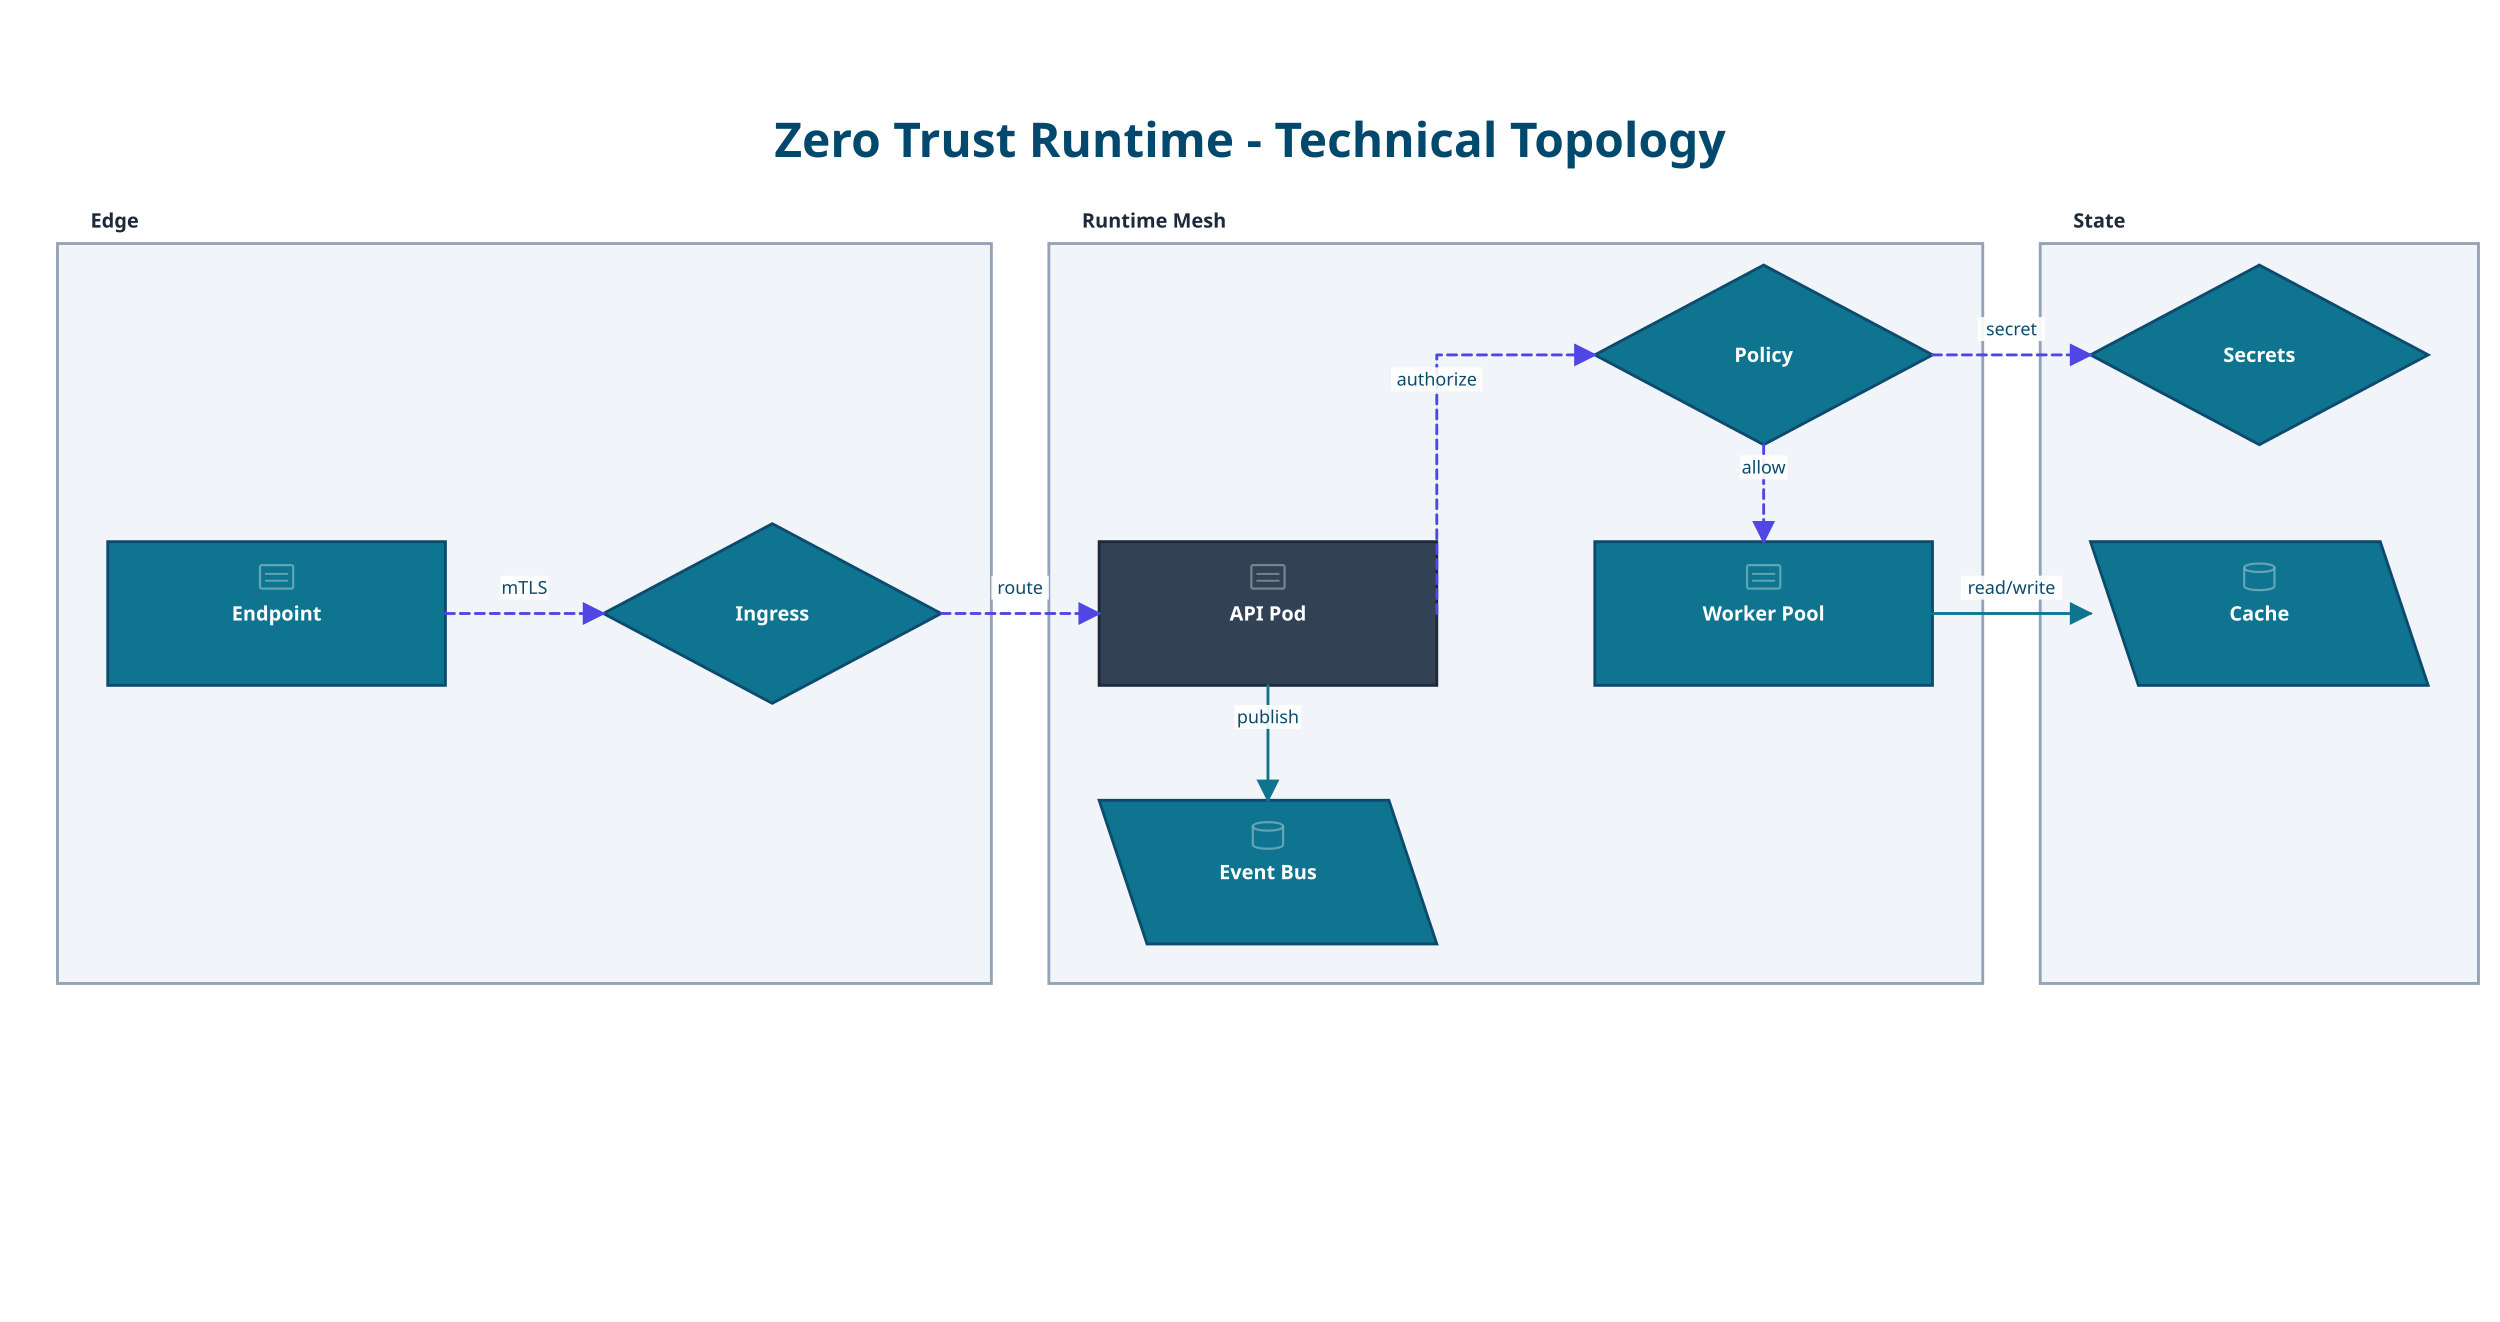
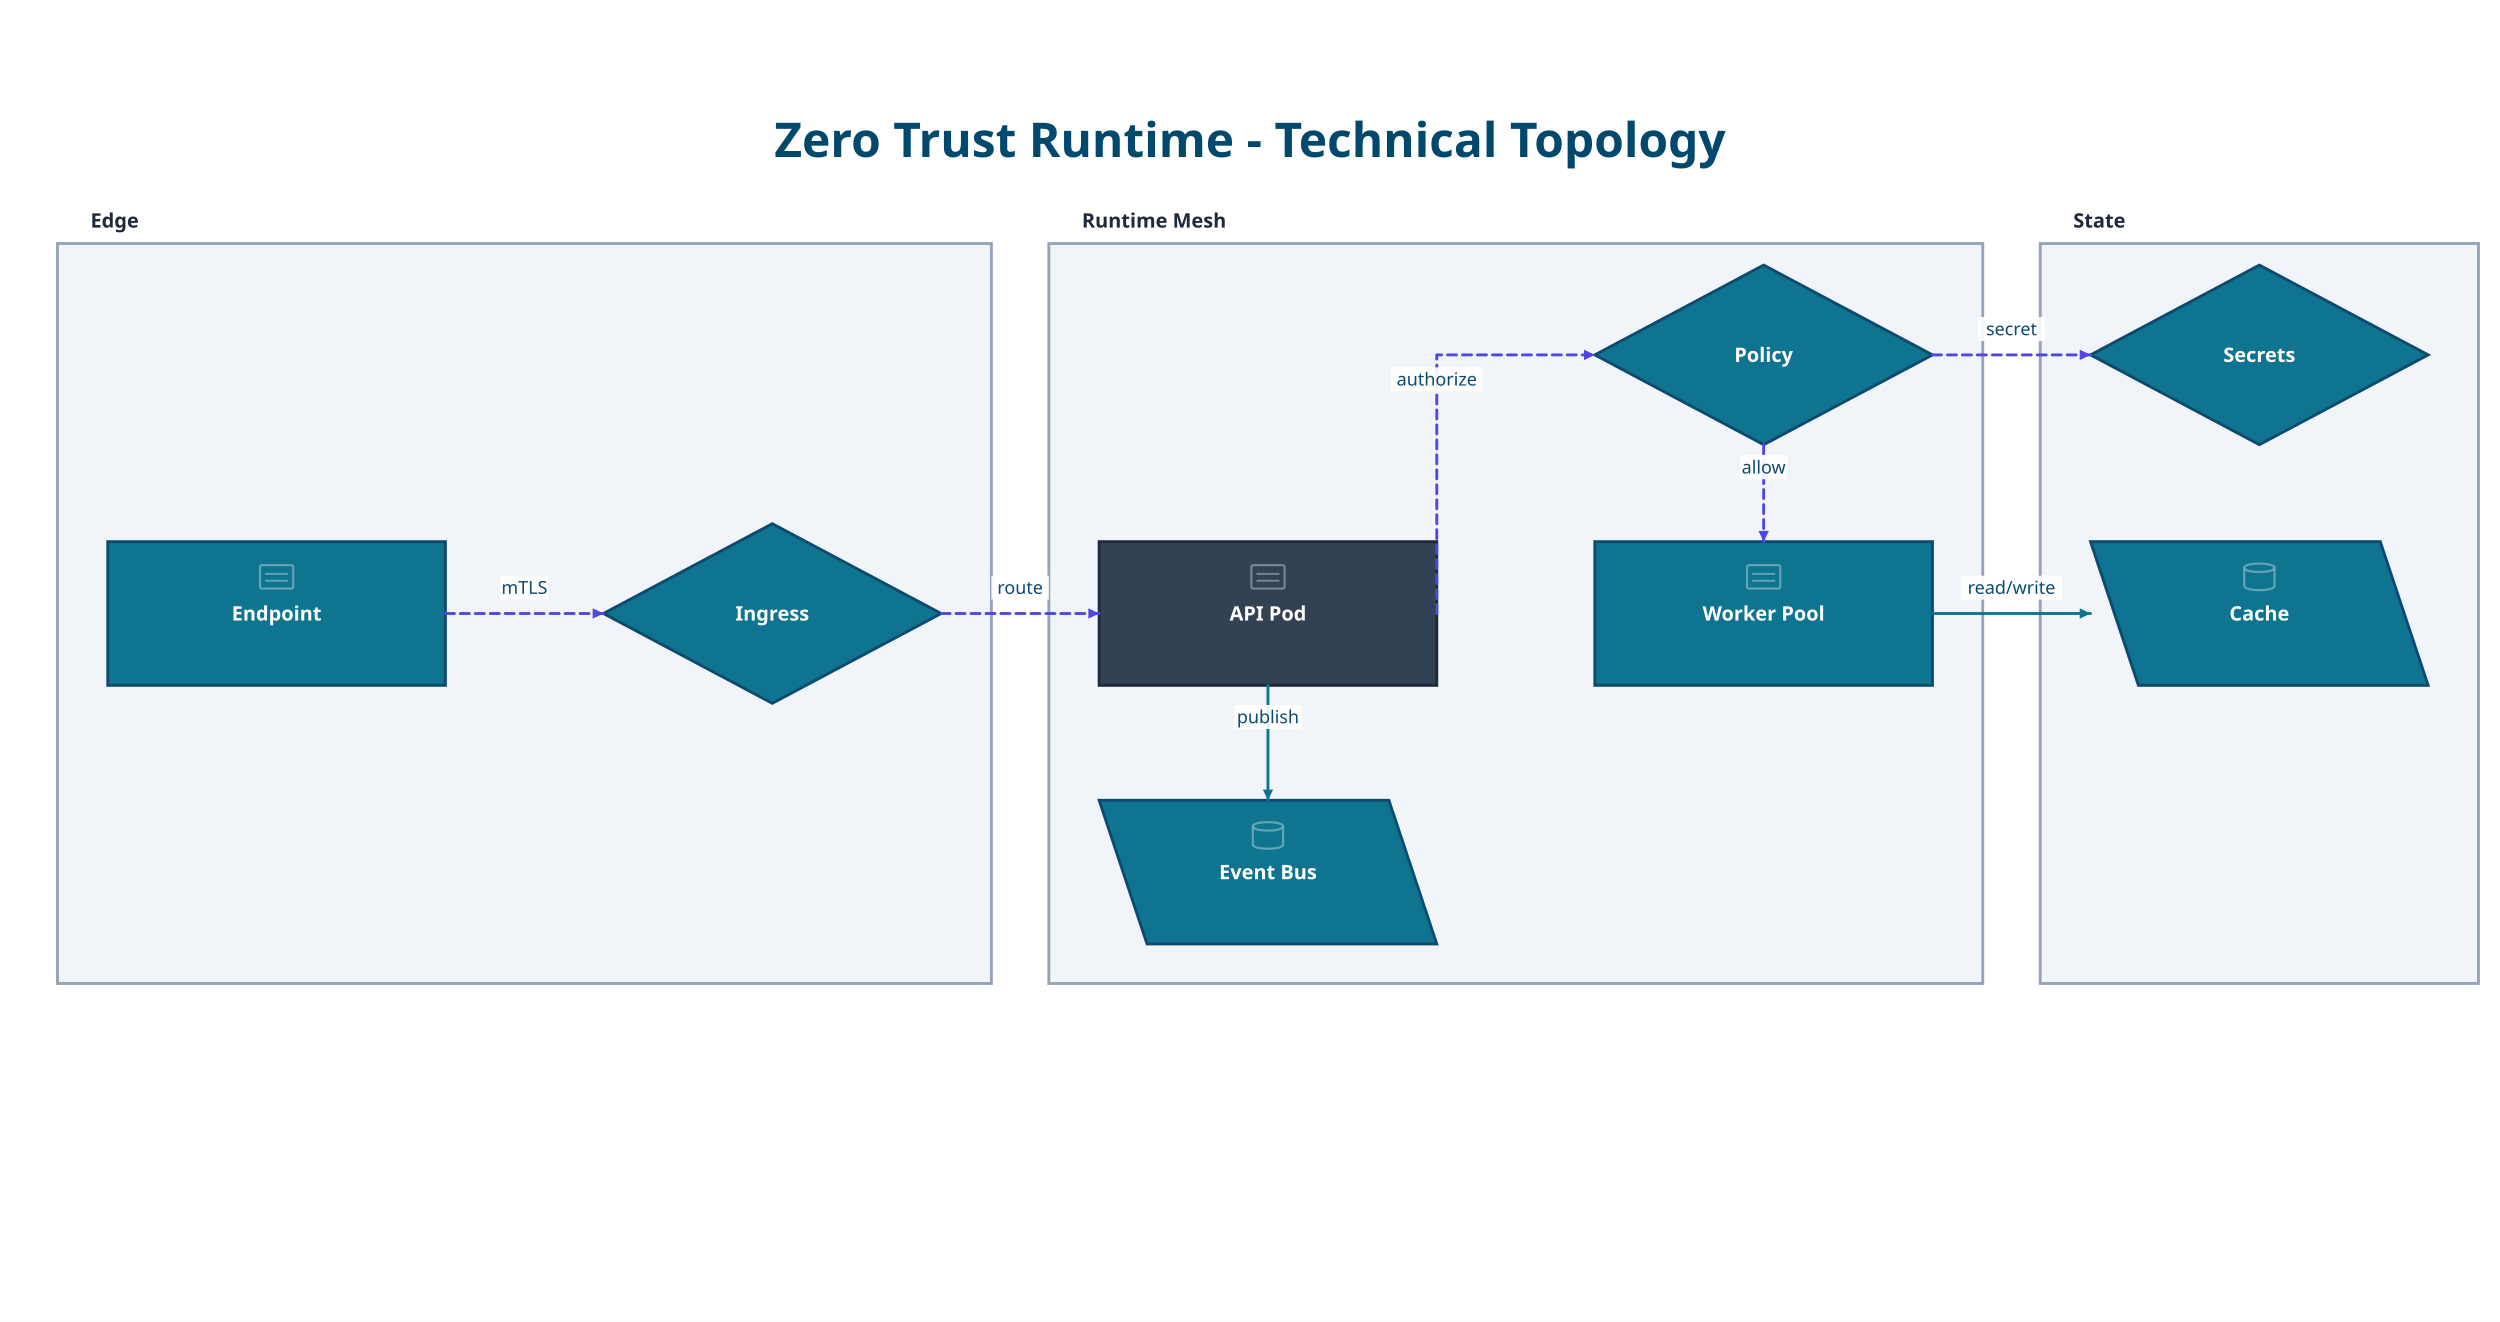
<svg xmlns="http://www.w3.org/2000/svg" width="1670.4" height="883.2" viewBox="0 0 1670.4 883.2" role="img" aria-label="Premium Technical Topology">
-   <defs>
-     <marker id="officeimo-visio-arrow" viewBox="0 0 10 10" refX="9" refY="5" markerWidth="8" markerHeight="8" orient="auto-start-reverse">
-       <path d="M 0 0 L 10 5 L 0 10 z" fill="context-stroke" />
-     </marker>
-   </defs>
  <rect x="0" y="0" width="1670.4" height="883.2" fill="#FFFFFF" />
  <g data-officeimo-visio-page="Premium Technical Topology">
    <g data-visio-shape-id="edge-zone" data-visio-nameu="Rectangle">
      <path d="M 38.4 657.12 L 662.4 657.12 L 662.4 162.72 L 38.4 162.72 Z" data-officeimo-preserved-geometry="true" fill="#F1F5F9" stroke="#94A3B8" stroke-width="1.92" />
    </g>
    <g data-visio-shape-id="edge-zone-label" data-visio-nameu="Text Box">
      <path d="M 52.8 161.76 L 648 161.76 L 648 132.96 L 52.8 132.96 Z" data-officeimo-preserved-geometry="true" fill="none" stroke="none" />
      <text x="60.48" y="147.36" font-family="Aptos" font-size="13.333" text-anchor="start" dominant-baseline="middle" fill="#1E293B" font-weight="700">
        <tspan x="60.48" dy="0">Edge</tspan>
      </text>
    </g>
    <g data-visio-shape-id="runtime-zone" data-visio-nameu="Rectangle">
      <path d="M 700.8 657.12 L 1324.8 657.12 L 1324.8 162.72 L 700.8 162.72 Z" data-officeimo-preserved-geometry="true" fill="#F1F5F9" stroke="#94A3B8" stroke-width="1.92" />
    </g>
    <g data-visio-shape-id="runtime-zone-label" data-visio-nameu="Text Box">
      <path d="M 715.2 161.76 L 1310.4 161.76 L 1310.4 132.96 L 715.2 132.96 Z" data-officeimo-preserved-geometry="true" fill="none" stroke="none" />
      <text x="722.88" y="147.36" font-family="Aptos" font-size="13.333" text-anchor="start" dominant-baseline="middle" fill="#1E293B" font-weight="700">
        <tspan x="722.88" dy="0">Runtime Mesh</tspan>
      </text>
    </g>
    <g data-visio-shape-id="data-zone" data-visio-nameu="Rectangle">
      <path d="M 1363.2 657.12 L 1656 657.12 L 1656 162.72 L 1363.2 162.72 Z" data-officeimo-preserved-geometry="true" fill="#F1F5F9" stroke="#94A3B8" stroke-width="1.92" />
    </g>
    <g data-visio-shape-id="data-zone-label" data-visio-nameu="Text Box">
      <path d="M 1377.6 161.76 L 1641.6 161.76 L 1641.6 132.96 L 1377.6 132.96 Z" data-officeimo-preserved-geometry="true" fill="none" stroke="none" />
      <text x="1385.28" y="147.36" font-family="Aptos" font-size="13.333" text-anchor="start" dominant-baseline="middle" fill="#1E293B" font-weight="700">
        <tspan x="1385.28" dy="0">State</tspan>
      </text>
    </g>
    <g data-visio-shape-id="endpoint" data-visio-nameu="Process">
      <path d="M 72 457.92 L 297.6 457.92 L 297.6 361.92 L 72 361.92 Z" data-officeimo-preserved-geometry="true" fill="#0E7490" stroke="#0C4A6E" stroke-width="1.92" />
      <g data-officeimo-stencil-artwork="true" data-officeimo-stencil-key="compute" opacity="0.42">
        <rect x="173.702" y="377.587" width="22.195" height="15.667" rx="1.253" fill="none" stroke="#FFFFFF" stroke-opacity="0.824" stroke-width="1.469" stroke-linecap="round" stroke-linejoin="round" />
        <line x1="177.619" y1="383.462" x2="191.981" y2="383.462" stroke="#FFFFFF" stroke-opacity="0.824" stroke-width="1.306" stroke-linecap="round" />
        <line x1="177.619" y1="388.032" x2="191.981" y2="388.032" stroke="#FFFFFF" stroke-opacity="0.824" stroke-width="1.306" stroke-linecap="round" />
      </g>
      <text x="184.8" y="409.92" font-family="Aptos" font-size="13.333" text-anchor="middle" dominant-baseline="middle" fill="#FFFFFF" font-weight="700">
        <tspan x="184.8" dy="0">Endpoint</tspan>
      </text>
    </g>
    <g data-visio-shape-id="ingress" data-visio-nameu="Decision">
      <path d="M 516 469.92 L 628.8 409.92 L 516 349.92 L 403.2 409.92 Z" data-officeimo-preserved-geometry="true" fill="#0E7490" stroke="#0C4A6E" stroke-width="1.92" />
      <text x="516" y="409.92" font-family="Aptos" font-size="13.333" text-anchor="middle" dominant-baseline="middle" fill="#FFFFFF" font-weight="700">
        <tspan x="516" dy="0">Ingress</tspan>
      </text>
    </g>
    <g data-visio-shape-id="api" data-visio-nameu="Process">
      <path d="M 734.4 457.92 L 960 457.92 L 960 361.92 L 734.4 361.92 Z" data-officeimo-preserved-geometry="true" fill="#334155" stroke="#1E293B" stroke-width="1.92" />
      <g data-officeimo-stencil-artwork="true" data-officeimo-stencil-key="compute" opacity="0.42">
        <rect x="836.102" y="377.587" width="22.195" height="15.667" rx="1.253" fill="none" stroke="#FFFFFF" stroke-opacity="0.824" stroke-width="1.469" stroke-linecap="round" stroke-linejoin="round" />
        <line x1="840.019" y1="383.462" x2="854.381" y2="383.462" stroke="#FFFFFF" stroke-opacity="0.824" stroke-width="1.306" stroke-linecap="round" />
        <line x1="840.019" y1="388.032" x2="854.381" y2="388.032" stroke="#FFFFFF" stroke-opacity="0.824" stroke-width="1.306" stroke-linecap="round" />
      </g>
      <text x="847.2" y="409.92" font-family="Aptos" font-size="13.333" text-anchor="middle" dominant-baseline="middle" fill="#FFFFFF" font-weight="700">
        <tspan x="847.2" dy="0">API Pod</tspan>
      </text>
    </g>
    <g data-visio-shape-id="policy" data-visio-nameu="Decision">
      <path d="M 1178.4 297.12 L 1291.2 237.12 L 1178.4 177.12 L 1065.6 237.12 Z" data-officeimo-preserved-geometry="true" fill="#0E7490" stroke="#0C4A6E" stroke-width="1.92" />
      <text x="1178.4" y="237.12" font-family="Aptos" font-size="13.333" text-anchor="middle" dominant-baseline="middle" fill="#FFFFFF" font-weight="700">
        <tspan x="1178.4" dy="0">Policy</tspan>
      </text>
    </g>
    <g data-visio-shape-id="worker" data-visio-nameu="Process">
      <path d="M 1065.6 457.92 L 1291.2 457.92 L 1291.2 361.92 L 1065.6 361.92 Z" data-officeimo-preserved-geometry="true" fill="#0E7490" stroke="#0C4A6E" stroke-width="1.92" />
      <g data-officeimo-stencil-artwork="true" data-officeimo-stencil-key="compute" opacity="0.42">
        <rect x="1167.302" y="377.587" width="22.195" height="15.667" rx="1.253" fill="none" stroke="#FFFFFF" stroke-opacity="0.824" stroke-width="1.469" stroke-linecap="round" stroke-linejoin="round" />
        <line x1="1171.219" y1="383.462" x2="1185.581" y2="383.462" stroke="#FFFFFF" stroke-opacity="0.824" stroke-width="1.306" stroke-linecap="round" />
        <line x1="1171.219" y1="388.032" x2="1185.581" y2="388.032" stroke="#FFFFFF" stroke-opacity="0.824" stroke-width="1.306" stroke-linecap="round" />
      </g>
      <text x="1178.4" y="409.92" font-family="Aptos" font-size="13.333" text-anchor="middle" dominant-baseline="middle" fill="#FFFFFF" font-weight="700">
        <tspan x="1178.4" dy="0">Worker Pool</tspan>
      </text>
    </g>
    <g data-visio-shape-id="events" data-visio-nameu="Data">
      <path d="M 766.4 630.72 L 960 630.72 L 928 534.72 L 734.4 534.72 Z" data-officeimo-preserved-geometry="true" fill="#0E7490" stroke="#0C4A6E" stroke-width="1.92" />
      <g data-officeimo-stencil-artwork="true" data-officeimo-stencil-key="data" opacity="0.42">
        <path d="M 837.082 552.163 C 837.082 548.377 857.318 548.377 857.318 552.163 L 857.318 564.279 C 857.318 568.065 837.082 568.065 837.082 564.279 Z" fill="none" stroke="#FFFFFF" stroke-opacity="0.824" stroke-width="1.469" stroke-linecap="round" stroke-linejoin="round" />
        <path d="M 837.082 552.163 C 837.082 555.949 857.318 555.949 857.318 552.163" fill="none" stroke="#FFFFFF" stroke-opacity="0.824" stroke-width="1.469" stroke-linecap="round" stroke-linejoin="round" />
      </g>
      <text x="847.2" y="582.72" font-family="Aptos" font-size="13.333" text-anchor="middle" dominant-baseline="middle" fill="#FFFFFF" font-weight="700">
        <tspan x="847.2" dy="0">Event Bus</tspan>
      </text>
    </g>
    <g data-visio-shape-id="cache" data-visio-nameu="Data">
      <path d="M 1428.8 457.92 L 1622.4 457.92 L 1590.4 361.92 L 1396.8 361.92 Z" data-officeimo-preserved-geometry="true" fill="#0E7490" stroke="#0C4A6E" stroke-width="1.92" />
      <g data-officeimo-stencil-artwork="true" data-officeimo-stencil-key="data" opacity="0.42">
        <path d="M 1499.482 379.363 C 1499.482 375.577 1519.718 375.577 1519.718 379.363 L 1519.718 391.479 C 1519.718 395.265 1499.482 395.265 1499.482 391.479 Z" fill="none" stroke="#FFFFFF" stroke-opacity="0.824" stroke-width="1.469" stroke-linecap="round" stroke-linejoin="round" />
        <path d="M 1499.482 379.363 C 1499.482 383.149 1519.718 383.149 1519.718 379.363" fill="none" stroke="#FFFFFF" stroke-opacity="0.824" stroke-width="1.469" stroke-linecap="round" stroke-linejoin="round" />
      </g>
      <text x="1509.6" y="409.92" font-family="Aptos" font-size="13.333" text-anchor="middle" dominant-baseline="middle" fill="#FFFFFF" font-weight="700">
        <tspan x="1509.6" dy="0">Cache</tspan>
      </text>
    </g>
    <g data-visio-shape-id="vault" data-visio-nameu="Decision">
      <path d="M 1509.6 297.12 L 1622.4 237.12 L 1509.6 177.12 L 1396.8 237.12 Z" data-officeimo-preserved-geometry="true" fill="#0E7490" stroke="#0C4A6E" stroke-width="1.92" />
      <text x="1509.6" y="237.12" font-family="Aptos" font-size="13.333" text-anchor="middle" dominant-baseline="middle" fill="#FFFFFF" font-weight="700">
        <tspan x="1509.6" dy="0">Secrets</tspan>
      </text>
    </g>
    <g data-visio-shape-id="title" data-visio-nameu="Text Box">
      <path d="M 76.8 115.2 L 1593.6 115.2 L 1593.6 72 L 76.8 72 Z" data-officeimo-preserved-geometry="true" fill="none" stroke="none" />
      <text x="835.2" y="93.6" font-family="Aptos Display" font-size="32" text-anchor="middle" dominant-baseline="middle" fill="#00496C" font-weight="700">
        <tspan x="835.2" dy="0">Zero Trust Runtime - Technical Topology</tspan>
      </text>
    </g>
    <g data-visio-connector-id="1">
-       <path d="M 297.6 409.92 L 297.6 409.92 L 403.2 409.92" fill="none" stroke="#4F46E5" stroke-width="1.92" stroke-linecap="round" stroke-linejoin="round" stroke-dasharray="6 4" marker-end="url(#officeimo-visio-arrow)" />
+       <path d="M 297.6 409.92 L 297.6 409.92 L 403.2 409.92" fill="none" stroke="#4F46E5" stroke-width="1.92" stroke-linecap="round" stroke-linejoin="round" stroke-dasharray="6 4" />
+       <path data-officeimo-connector-arrow="end" d="M 403.2 409.92 L 395.992 413.391 L 395.992 406.449 Z" fill="#4F46E5" stroke="none" />
      <rect data-officeimo-text-background="true" data-officeimo-connector-label-background="true" x="334.44" y="384.64" width="31.92" height="16" fill="#FFFFFF" fill-opacity="0.902" />
      <text x="350.4" y="392.64" font-family="Aptos" font-size="12" text-anchor="middle" dominant-baseline="middle" fill="#0C4A6E">
        <tspan x="350.4" dy="0">mTLS</tspan>
      </text>
    </g>
    <g data-visio-connector-id="2">
-       <path d="M 628.8 409.92 L 628.8 409.92 L 734.4 409.92" fill="none" stroke="#4F46E5" stroke-width="1.92" stroke-linecap="round" stroke-linejoin="round" stroke-dasharray="6 4" marker-end="url(#officeimo-visio-arrow)" />
+       <path d="M 628.8 409.92 L 628.8 409.92 L 734.4 409.92" fill="none" stroke="#4F46E5" stroke-width="1.92" stroke-linecap="round" stroke-linejoin="round" stroke-dasharray="6 4" />
+       <path data-officeimo-connector-arrow="end" d="M 734.4 409.92 L 727.192 413.391 L 727.192 406.449 Z" fill="#4F46E5" stroke="none" />
      <rect data-officeimo-text-background="true" data-officeimo-connector-label-background="true" x="662.4" y="384.64" width="38.4" height="16" fill="#FFFFFF" fill-opacity="0.902" />
      <text x="681.6" y="392.64" font-family="Aptos" font-size="12" text-anchor="middle" dominant-baseline="middle" fill="#0C4A6E">
        <tspan x="681.6" dy="0">route</tspan>
      </text>
    </g>
    <g data-visio-connector-id="3">
-       <path d="M 960 409.92 L 960 237.12 L 1065.6 237.12" fill="none" stroke="#4F46E5" stroke-width="1.92" stroke-linecap="round" stroke-linejoin="round" stroke-dasharray="6 4" marker-end="url(#officeimo-visio-arrow)" />
+       <path d="M 960 409.92 L 960 237.12 L 1065.6 237.12" fill="none" stroke="#4F46E5" stroke-width="1.92" stroke-linecap="round" stroke-linejoin="round" stroke-dasharray="6 4" />
+       <path data-officeimo-connector-arrow="end" d="M 1065.6 237.12 L 1058.392 240.591 L 1058.392 233.649 Z" fill="#4F46E5" stroke="none" />
      <rect data-officeimo-text-background="true" data-officeimo-connector-label-background="true" x="929.52" y="245.44" width="60.96" height="16" fill="#FFFFFF" fill-opacity="0.902" />
      <text x="960" y="253.44" font-family="Aptos" font-size="12" text-anchor="middle" dominant-baseline="middle" fill="#0C4A6E">
        <tspan x="960" dy="0">authorize</tspan>
      </text>
    </g>
    <g data-visio-connector-id="4">
-       <path d="M 1178.4 297.12 L 1178.4 361.92 L 1178.4 361.92" fill="none" stroke="#4F46E5" stroke-width="1.92" stroke-linecap="round" stroke-linejoin="round" stroke-dasharray="6 4" marker-end="url(#officeimo-visio-arrow)" />
+       <path d="M 1178.4 297.12 L 1178.4 361.92 L 1178.4 361.92" fill="none" stroke="#4F46E5" stroke-width="1.92" stroke-linecap="round" stroke-linejoin="round" stroke-dasharray="6 4" />
+       <path data-officeimo-connector-arrow="end" d="M 1178.4 361.92 L 1174.929 354.712 L 1181.871 354.712 Z" fill="#4F46E5" stroke="none" />
      <rect data-officeimo-text-background="true" data-officeimo-connector-label-background="true" x="1162.56" y="304.24" width="31.68" height="16" fill="#FFFFFF" fill-opacity="0.902" />
      <text x="1178.4" y="312.24" font-family="Aptos" font-size="12" text-anchor="middle" dominant-baseline="middle" fill="#0C4A6E">
        <tspan x="1178.4" dy="0">allow</tspan>
      </text>
    </g>
    <g data-visio-connector-id="5">
-       <path d="M 1291.2 237.12 L 1291.2 237.12 L 1396.8 237.12" fill="none" stroke="#4F46E5" stroke-width="1.92" stroke-linecap="round" stroke-linejoin="round" stroke-dasharray="6 4" marker-end="url(#officeimo-visio-arrow)" />
+       <path d="M 1291.2 237.12 L 1291.2 237.12 L 1396.8 237.12" fill="none" stroke="#4F46E5" stroke-width="1.92" stroke-linecap="round" stroke-linejoin="round" stroke-dasharray="6 4" />
+       <path data-officeimo-connector-arrow="end" d="M 1396.8 237.12 L 1389.592 240.591 L 1389.592 233.649 Z" fill="#4F46E5" stroke="none" />
      <rect data-officeimo-text-background="true" data-officeimo-connector-label-background="true" x="1321.56" y="211.84" width="44.88" height="16" fill="#FFFFFF" fill-opacity="0.902" />
      <text x="1344" y="219.84" font-family="Aptos" font-size="12" text-anchor="middle" dominant-baseline="middle" fill="#0C4A6E">
        <tspan x="1344" dy="0">secret</tspan>
      </text>
    </g>
    <g data-visio-connector-id="6">
-       <path d="M 847.2 457.92 L 847.2 534.72 L 847.2 534.72" fill="none" stroke="#0E7490" stroke-width="1.92" stroke-linecap="round" stroke-linejoin="round" marker-end="url(#officeimo-visio-arrow)" />
+       <path d="M 847.2 457.92 L 847.2 534.72 L 847.2 534.72" fill="none" stroke="#0E7490" stroke-width="1.92" stroke-linecap="round" stroke-linejoin="round" />
+       <path data-officeimo-connector-arrow="end" d="M 847.2 534.72 L 843.729 527.512 L 850.671 527.512 Z" fill="#0E7490" stroke="none" />
      <rect data-officeimo-text-background="true" data-officeimo-connector-label-background="true" x="824.88" y="471.04" width="44.64" height="16" fill="#FFFFFF" fill-opacity="0.902" />
      <text x="847.2" y="479.04" font-family="Aptos" font-size="12" text-anchor="middle" dominant-baseline="middle" fill="#0C4A6E">
        <tspan x="847.2" dy="0">publish</tspan>
      </text>
    </g>
    <g data-visio-connector-id="7">
-       <path d="M 1291.2 409.92 L 1291.2 409.92 L 1396.8 409.92" fill="none" stroke="#0E7490" stroke-width="1.92" stroke-linecap="round" stroke-linejoin="round" marker-end="url(#officeimo-visio-arrow)" />
+       <path d="M 1291.2 409.92 L 1291.2 409.92 L 1396.8 409.92" fill="none" stroke="#0E7490" stroke-width="1.92" stroke-linecap="round" stroke-linejoin="round" />
+       <path data-officeimo-connector-arrow="end" d="M 1396.8 409.92 L 1389.592 413.391 L 1389.592 406.449 Z" fill="#0E7490" stroke="none" />
      <rect data-officeimo-text-background="true" data-officeimo-connector-label-background="true" x="1310.28" y="384.64" width="67.44" height="16" fill="#FFFFFF" fill-opacity="0.902" />
      <text x="1344" y="392.64" font-family="Aptos" font-size="12" text-anchor="middle" dominant-baseline="middle" fill="#0C4A6E">
        <tspan x="1344" dy="0">read/write</tspan>
      </text>
    </g>
  </g>
</svg>
